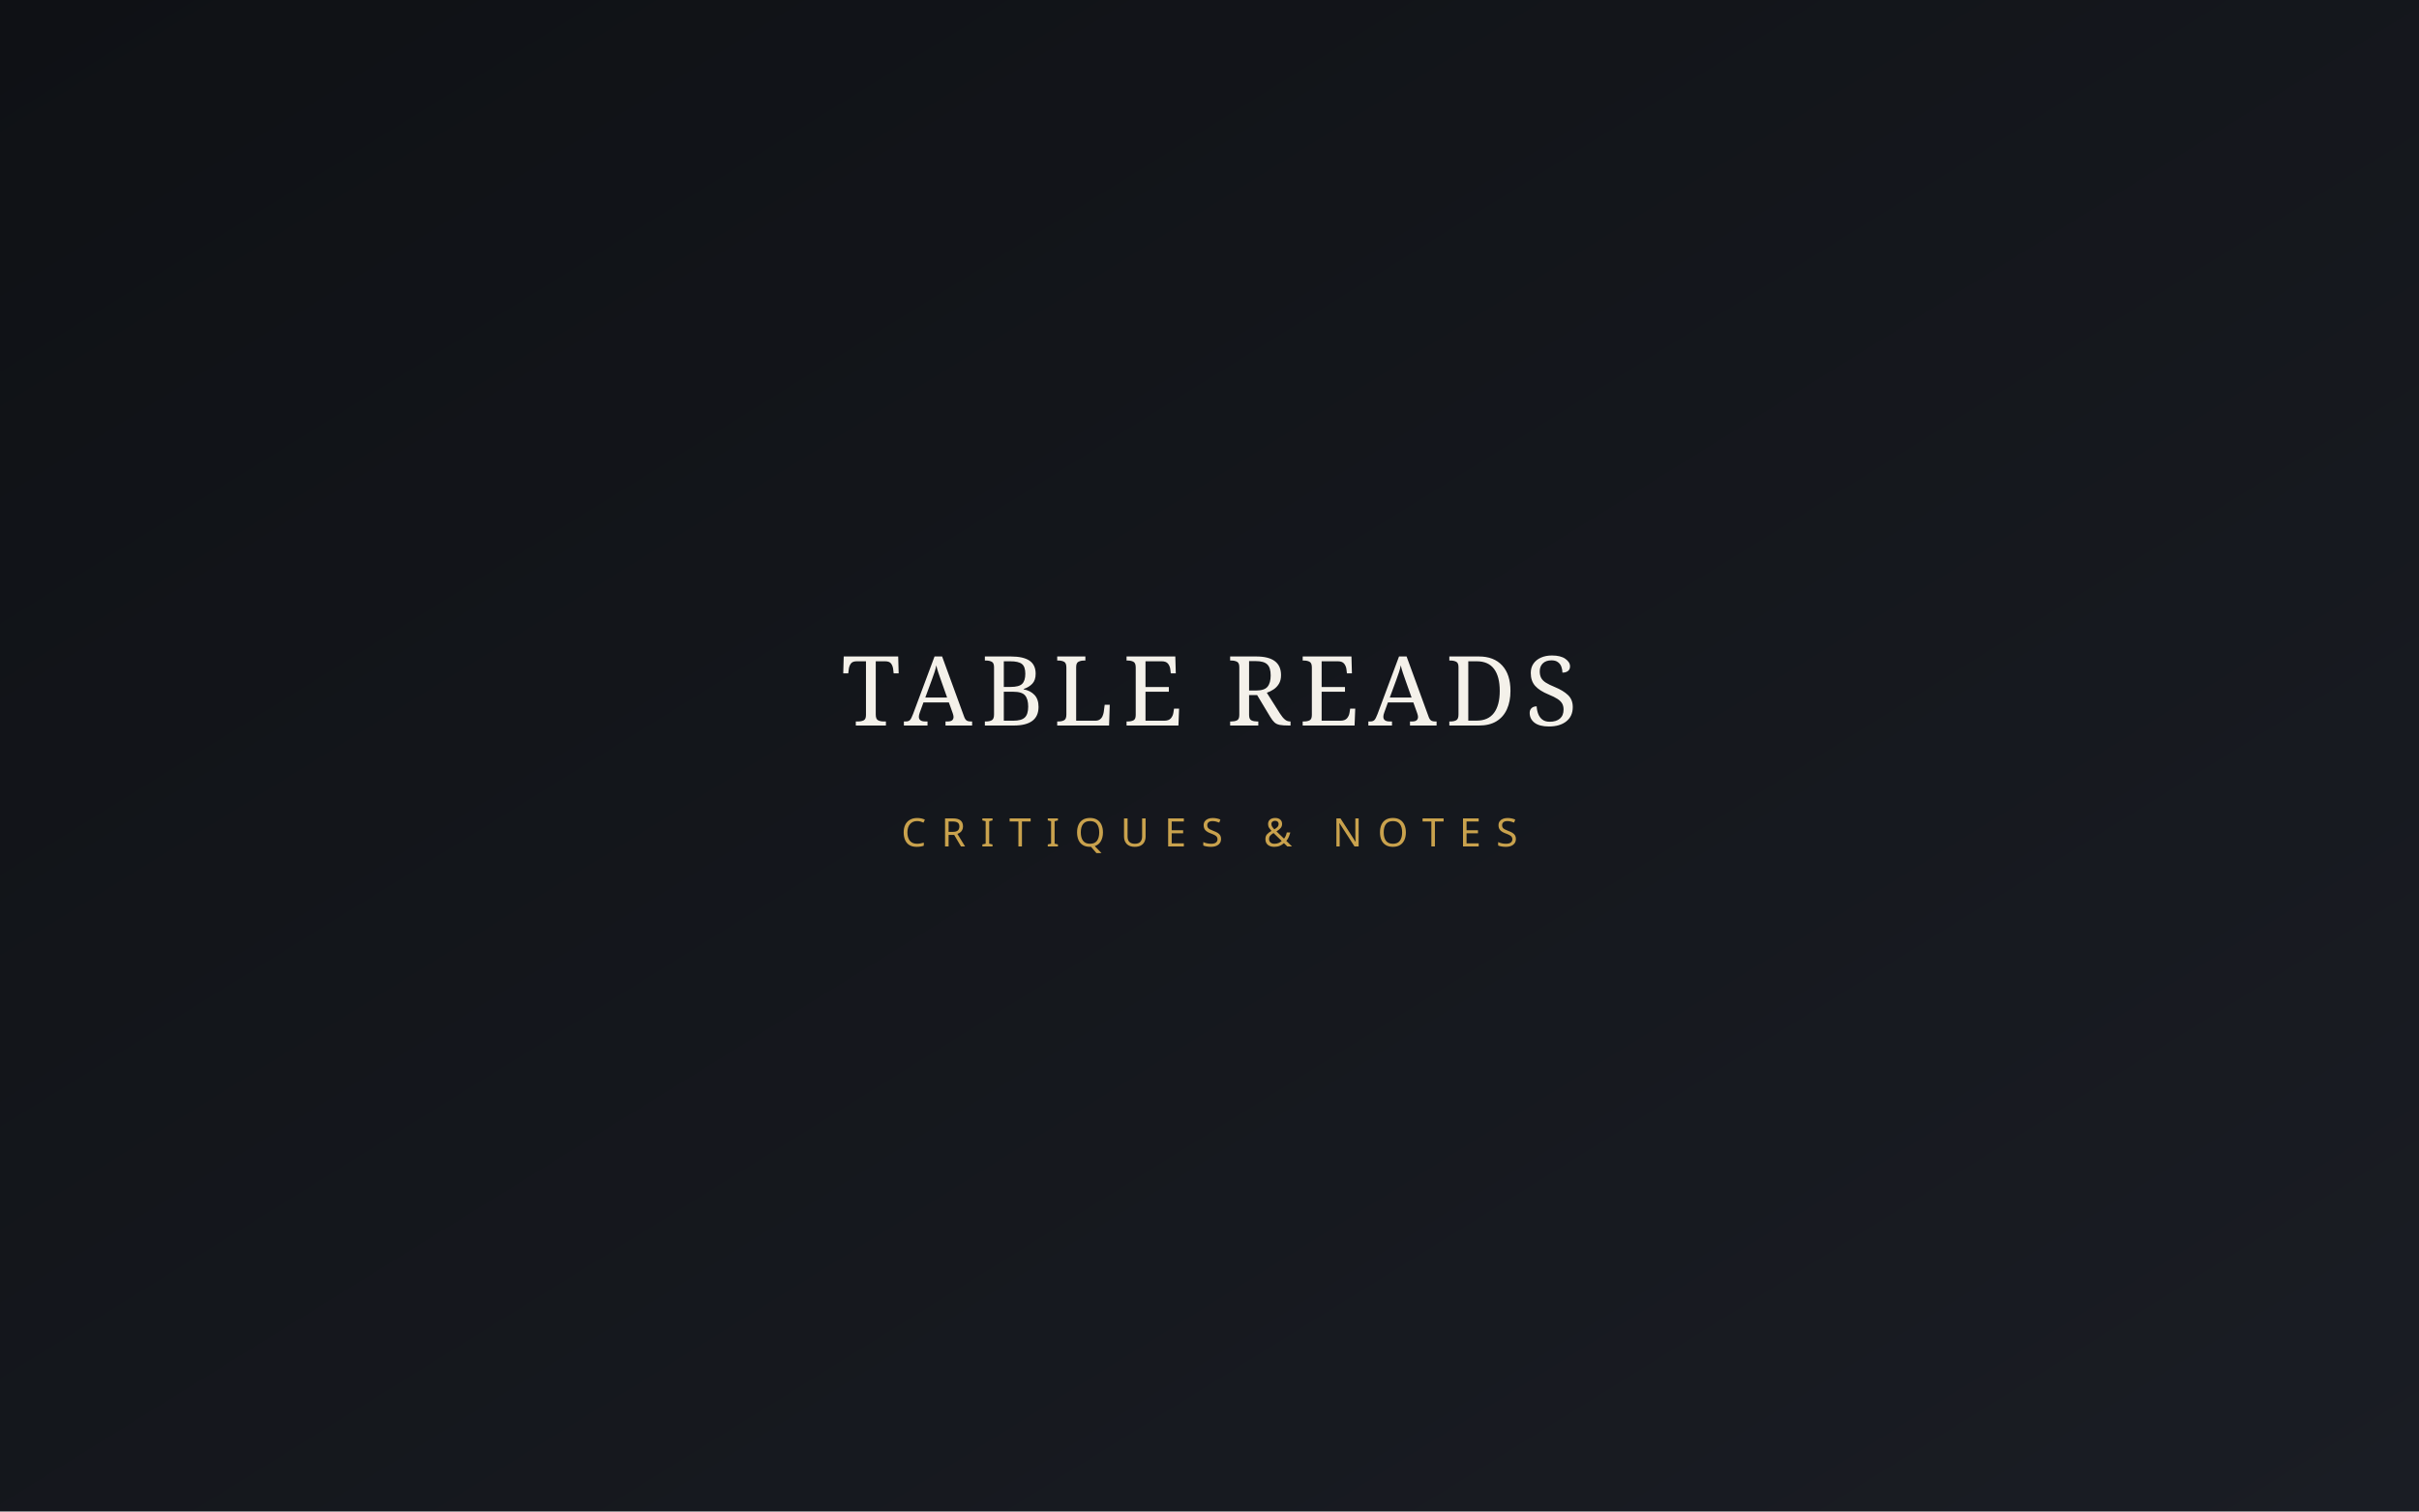
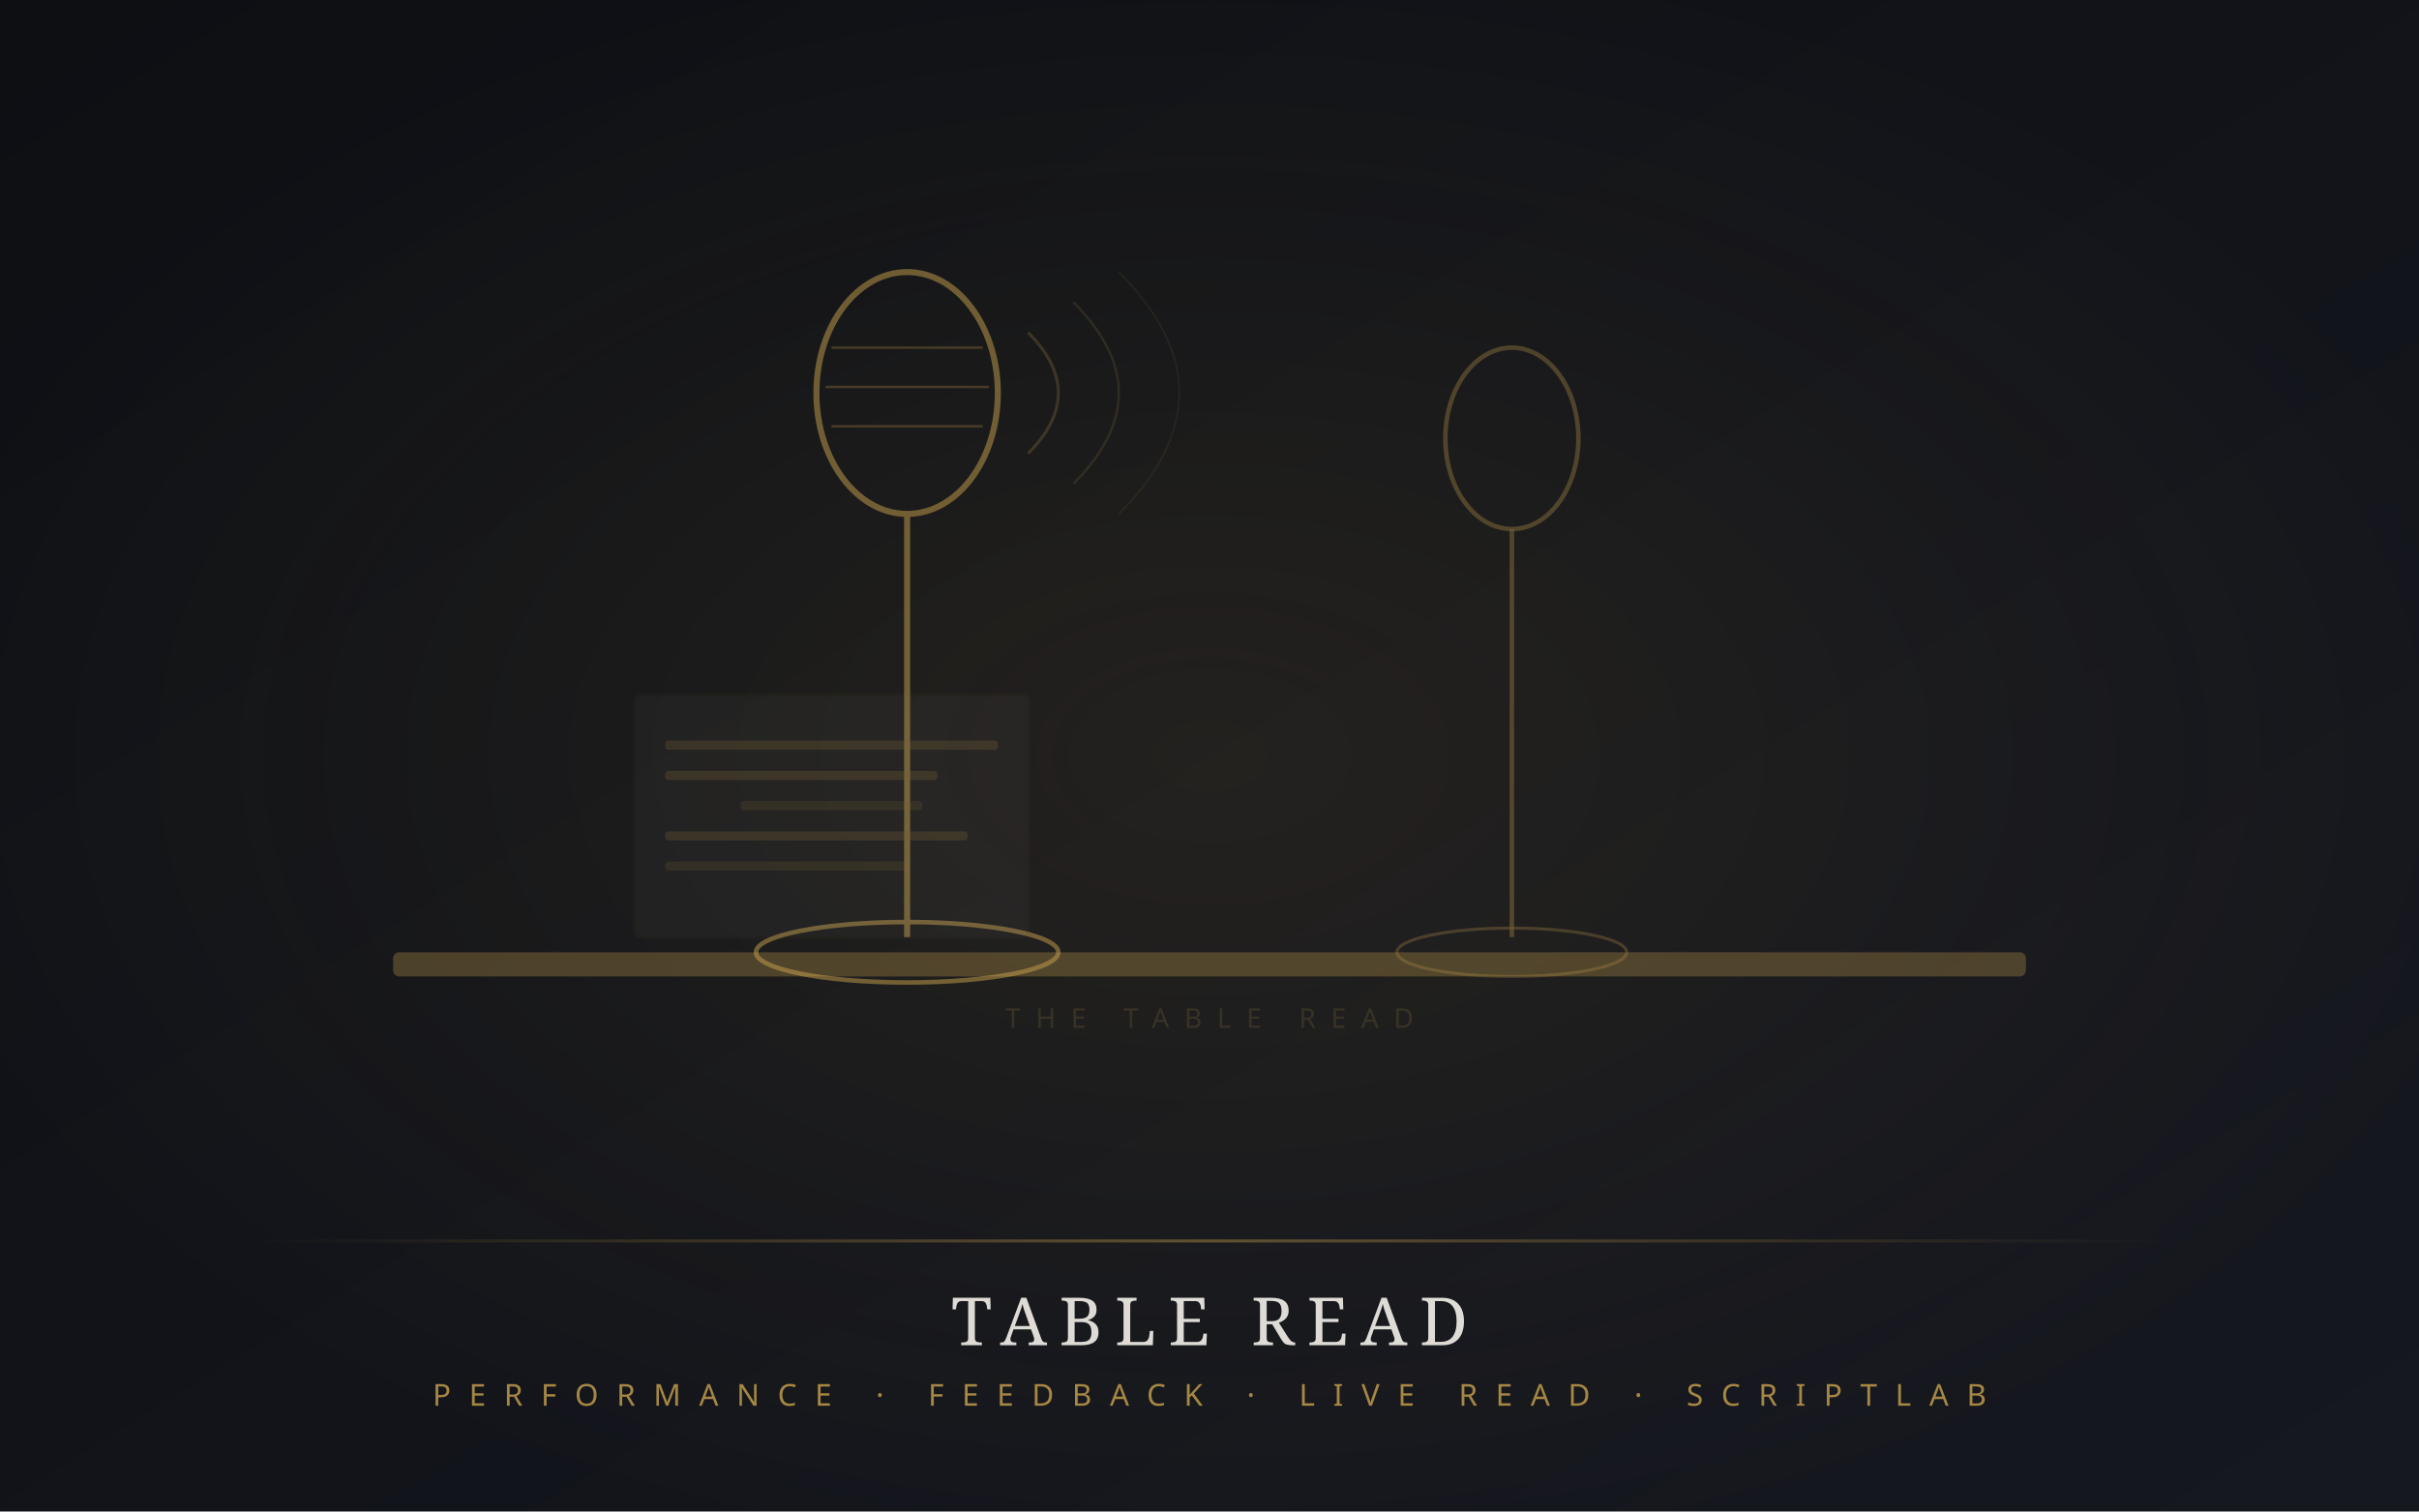
<svg xmlns="http://www.w3.org/2000/svg" width="800" height="500" viewBox="0 0 800 500">
  <defs>
    <linearGradient id="bg" x1="0%" y1="0%" x2="100%" y2="100%">
-       <stop offset="0%" stop-color="#0f1115" />
-       <stop offset="100%" stop-color="#1a1d24" />
+       <stop offset="0%" stop-color="#0d0f13" />
+       <stop offset="100%" stop-color="#161820" />
+     </linearGradient>
+     <radialGradient id="glow" cx="50%" cy="50%" r="55%">
+       <stop offset="0%" stop-color="#c9a24d" stop-opacity="0.1" />
+       <stop offset="100%" stop-color="#c9a24d" stop-opacity="0" />
+     </radialGradient>
+     <linearGradient id="gold" x1="0%" y1="0%" x2="100%" y2="0%">
+       <stop offset="0%" stop-color="#c9a24d" stop-opacity="0" />
+       <stop offset="50%" stop-color="#c9a24d" />
+       <stop offset="100%" stop-color="#c9a24d" stop-opacity="0" />
    </linearGradient>
  </defs>
  <rect width="800" height="500" fill="url(#bg)" />
-   <text x="400" y="240" font-family="Georgia, serif" font-size="32" fill="#f4f1ea" text-anchor="middle" letter-spacing="3">TABLE READS</text>
-   <text x="400" y="280" font-family="system-ui" font-size="13" fill="#c9a24d" text-anchor="middle" letter-spacing="5">CRITIQUES &amp; NOTES</text>
+   <rect width="800" height="500" fill="url(#glow)" />
+   <g opacity="0.5">
+     <ellipse cx="300" cy="130" rx="30" ry="40" fill="none" stroke="#c9a24d" stroke-width="2" />
+     <line x1="275" y1="115" x2="325" y2="115" stroke="#c9a24d" stroke-width="0.8" opacity="0.5" />
+     <line x1="273" y1="128" x2="327" y2="128" stroke="#c9a24d" stroke-width="0.8" opacity="0.5" />
+     <line x1="275" y1="141" x2="325" y2="141" stroke="#c9a24d" stroke-width="0.8" opacity="0.5" />
+     <line x1="300" y1="170" x2="300" y2="310" stroke="#c9a24d" stroke-width="2" />
+     <ellipse cx="300" cy="315" rx="50" ry="10" fill="none" stroke="#c9a24d" stroke-width="1.5" />
+     <rect x="210" y="230" width="130" height="80" rx="2" fill="#f4f1ea" opacity="0.07" stroke="#c9a24d" stroke-width="1" />
+     <rect x="220" y="245" width="110" height="3" rx="1" fill="#c9a24d" opacity="0.3" />
+     <rect x="220" y="255" width="90" height="3" rx="1" fill="#c9a24d" opacity="0.3" />
+     <rect x="245" y="265" width="60" height="3" rx="1" fill="#c9a24d" opacity="0.2" />
+     <rect x="220" y="275" width="100" height="3" rx="1" fill="#c9a24d" opacity="0.3" />
+     <rect x="220" y="285" width="80" height="3" rx="1" fill="#c9a24d" opacity="0.2" />
+     <ellipse cx="500" cy="145" rx="22" ry="30" fill="none" stroke="#c9a24d" stroke-width="1.5" opacity="0.6" />
+     <line x1="500" y1="175" x2="500" y2="310" stroke="#c9a24d" stroke-width="1.5" opacity="0.6" />
+     <ellipse cx="500" cy="315" rx="38" ry="8" fill="none" stroke="#c9a24d" stroke-width="1" opacity="0.5" />
+     <path d="M 340 110 Q 360 130 340 150" fill="none" stroke="#c9a24d" stroke-width="1" opacity="0.4" />
+     <path d="M 355 100 Q 385 130 355 160" fill="none" stroke="#c9a24d" stroke-width="0.8" opacity="0.25" />
+     <path d="M 370 90 Q 410 130 370 170" fill="none" stroke="#c9a24d" stroke-width="0.6" opacity="0.15" />
+   </g>
+   <g opacity="0.3">
+     <rect x="130" y="315" width="540" height="8" rx="2" fill="#c9a24d" />
+     <text x="400" y="340" text-anchor="middle" font-family="system-ui" font-size="9" fill="#c9a24d" letter-spacing="5" opacity="0.5">THE TABLE READ</text>
+   </g>
+   <rect x="80" y="410" width="640" height="1" fill="url(#gold)" opacity="0.4" />
+   <text x="400" y="445" text-anchor="middle" font-family="Georgia,serif" font-size="22" fill="#f4f1ea" letter-spacing="4" opacity="0.9">TABLE READ</text>
+   <text x="400" y="465" text-anchor="middle" font-family="system-ui,sans-serif" font-size="10" fill="#c9a24d" letter-spacing="6" opacity="0.8">PERFORMANCE · FEEDBACK · LIVE READ · SCRIPTLAB</text>
</svg>
